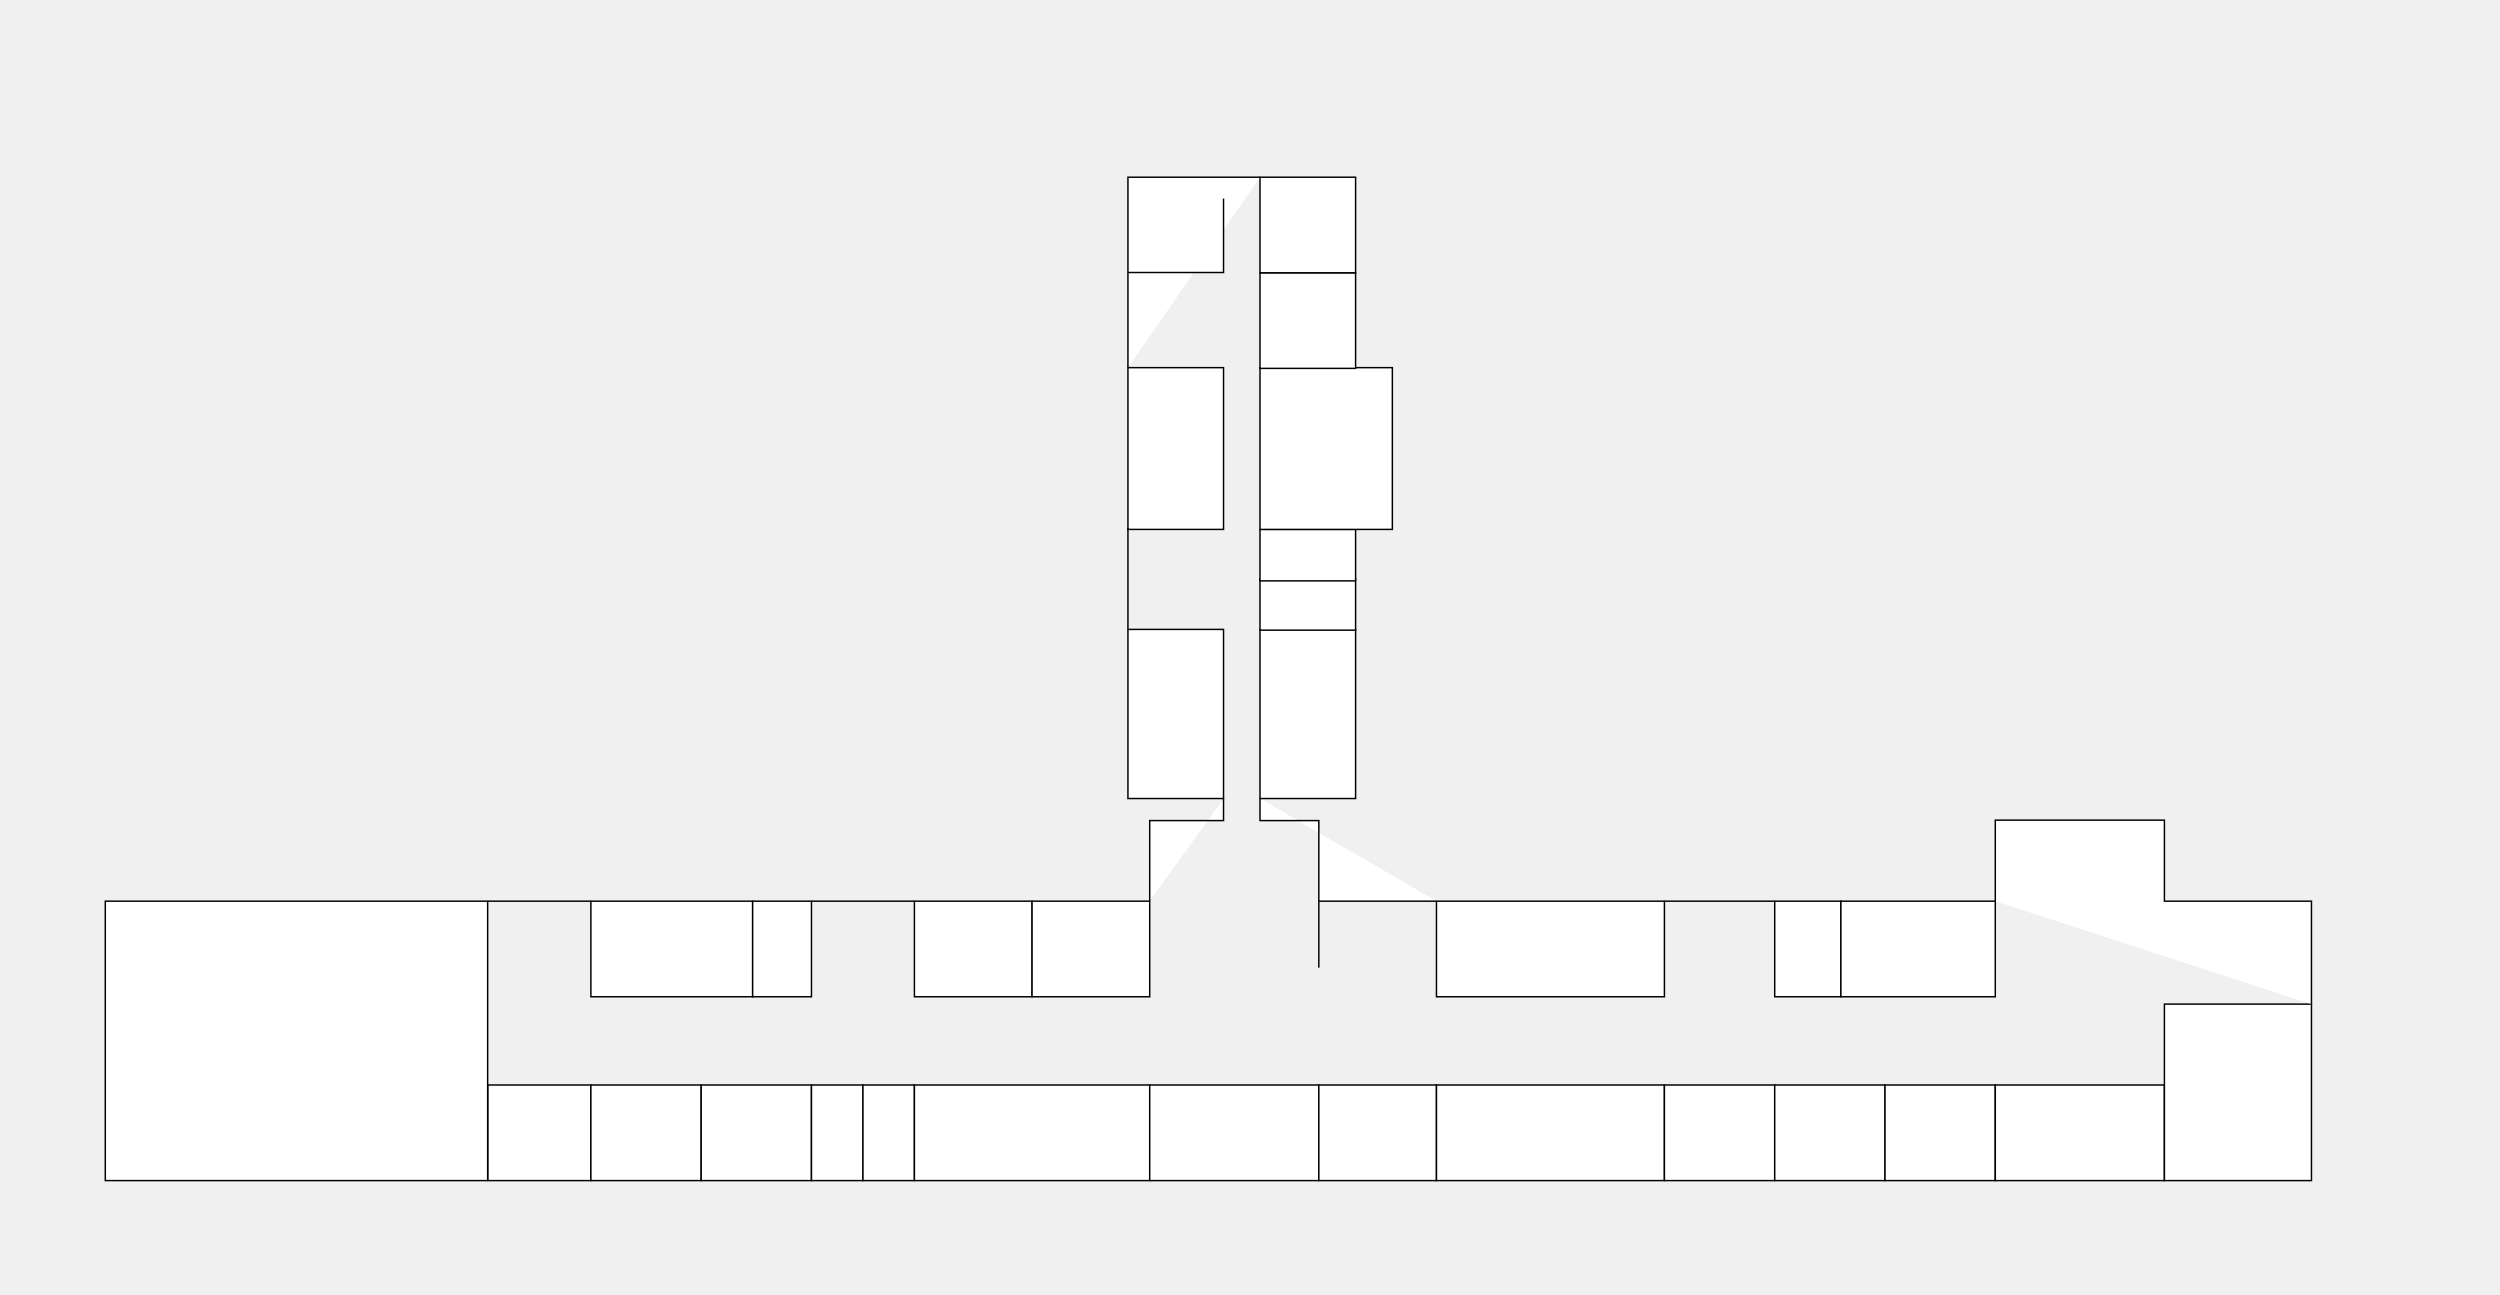
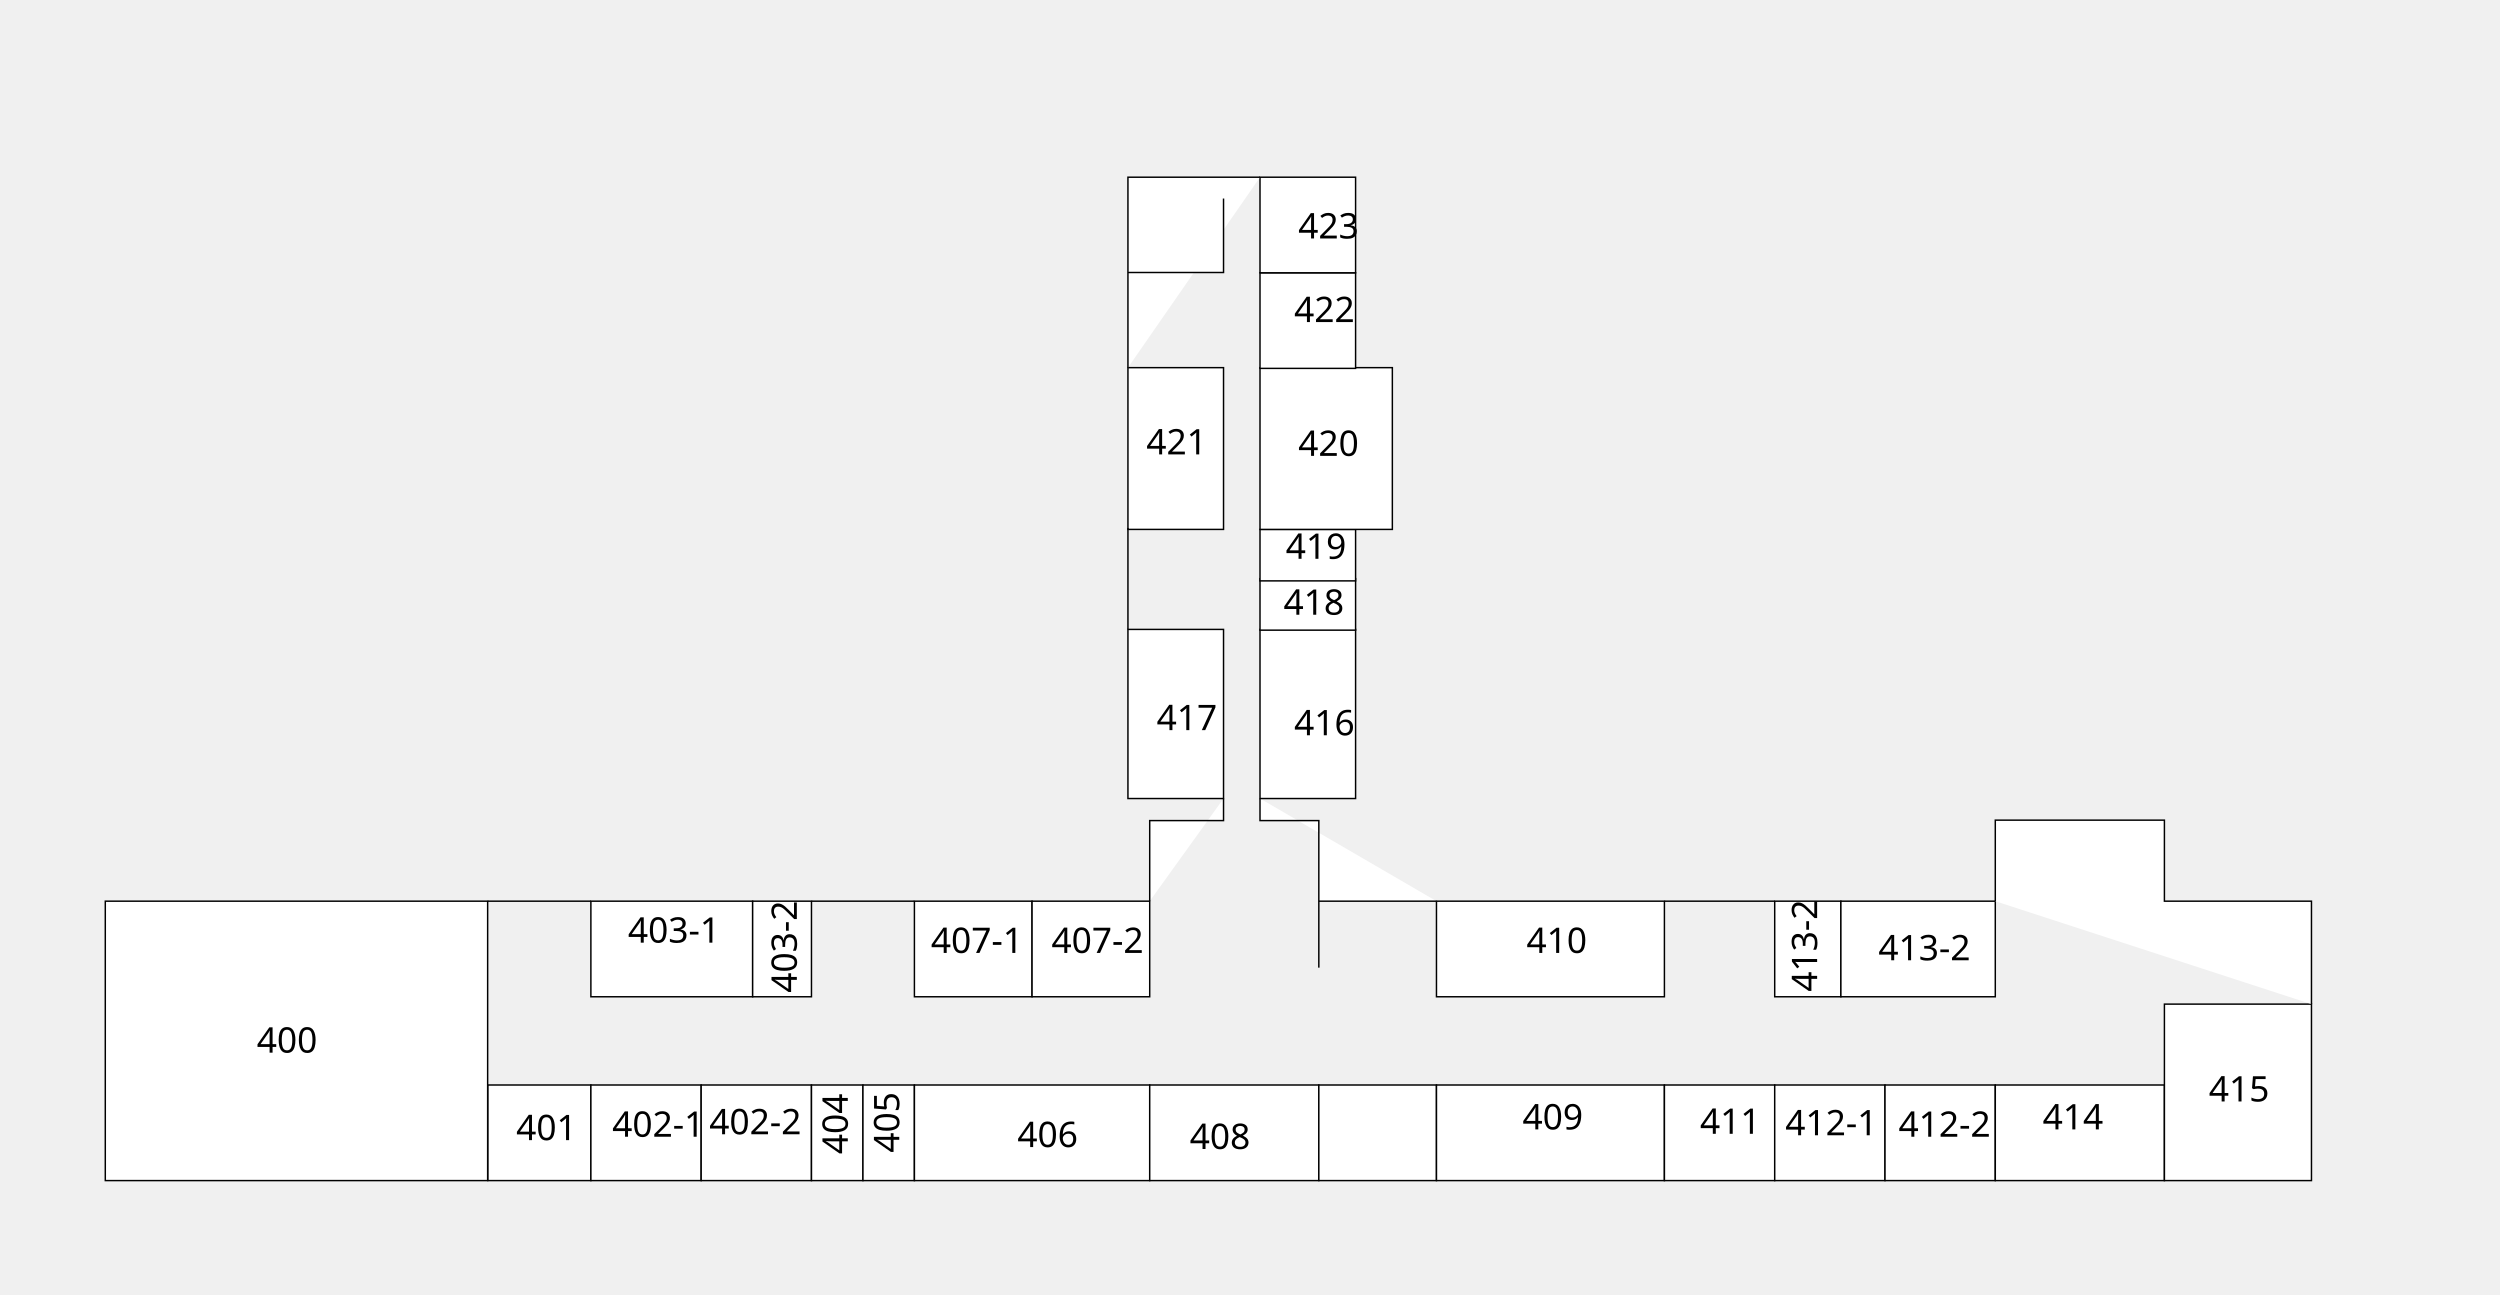
- <svg xmlns="http://www.w3.org/2000/svg" version="1.1" id="Layer_1" x="0px" y="0px" viewBox="0 0 1700 880" style="enable-background:new 0 0 1700 880;" xml:space="preserve">
+ <svg xmlns="http://www.w3.org/2000/svg" version="1.1" id="Layer_1" x="0px" y="0px" viewBox="-49 311 1700 880" style="enable-background:new -49 311 1700 880;" xml:space="preserve">
  <style type="text/css">
	.st0{fill:#FFFFFF;stroke:#000000;stroke-miterlimit:10;}
+ 	.st1{fill:none;stroke:#000000;stroke-miterlimit:10;}
+ 	.st2{font-family:'Sylfaen';}
+ 	.st3{font-size:24px;}
</style>
-   <rect id="x400" x="71.6" y="612.8" class="st0" width="260" height="190" />
-   <rect id="x401" x="331.8" y="737.8" class="st0" width="70" height="65" />
-   <rect id="x402-1" x="401.8" y="737.8" class="st0" width="75" height="65" />
-   <rect id="x402-2" x="476.8" y="737.8" class="st0" width="75" height="65" />
-   <rect id="x403-1" x="401.8" y="612.8" class="st0" width="110" height="65" />
-   <rect id="x403-2" x="511.8" y="612.8" class="st0" width="40" height="65" />
-   <rect id="x404" x="551.8" y="737.8" class="st0" width="35" height="65" />
-   <rect id="x405" x="586.8" y="737.8" class="st0" width="35" height="65" />
-   <rect id="x406" x="621.8" y="737.8" class="st0" width="160" height="65" />
-   <rect id="x407-1" x="621.8" y="612.8" class="st0" width="80" height="65" />
-   <rect id="x407-2" x="701.8" y="612.8" class="st0" width="80" height="65" />
-   <rect id="x408" x="781.8" y="737.8" class="st0" width="115" height="65" />
-   <rect id="xtoilet" x="896.8" y="737.8" class="st0" width="80" height="65" />
-   <rect id="x409" x="976.8" y="737.8" class="st0" width="155" height="65" />
-   <rect id="x410" x="976.8" y="612.8" class="st0" width="155" height="65" />
-   <rect id="x411" x="1131.8" y="737.8" class="st0" width="75" height="65" />
-   <rect id="x412-1" x="1206.8" y="737.8" class="st0" width="75" height="65" />
-   <rect id="x412-2" x="1281.8" y="737.8" class="st0" width="75" height="65" />
-   <rect id="x413-2" x="1206.8" y="612.8" class="st0" width="45" height="65" />
-   <rect id="x413-1" x="1251.8" y="612.8" class="st0" width="105" height="65" />
-   <rect id="x414" x="1356.8" y="737.8" class="st0" width="115" height="65" />
-   <rect id="x415" x="1471.8" y="682.8" class="st0" width="100" height="120" />
-   <polyline id="XMLID_2_" class="st0" points="1571.8,682.8 1571.8,612.8 1471.8,612.8 1471.8,557.7 1356.8,557.7 1356.8,612.8 " />
-   <line id="XMLID_3_" class="st0" x1="1206.8" y1="612.8" x2="1131.8" y2="612.8" />
-   <line id="XMLID_4_" class="st0" x1="551.8" y1="612.8" x2="621.8" y2="612.8" />
-   <line id="XMLID_5_" class="st0" x1="401.8" y1="612.8" x2="331.6" y2="612.8" />
-   <polyline id="XMLID_6_" class="st0" points="976.8,612.8 896.8,612.8 896.8,658 896.8,558 856.8,558 856.8,543 " />
-   <polyline id="XMLID_1_" class="st0" points="781.8,612.8 781.8,558 832,558 832,543 " />
-   <rect id="x416" x="856.8" y="428" class="st0" width="65" height="115" />
-   <rect id="x417" x="767" y="428" class="st0" width="65" height="115" />
-   <rect id="x418" x="856.8" y="393.5" class="st0" width="65" height="35" />
-   <rect id="x419" x="856.8" y="360" class="st0" width="65" height="35" />
-   <rect id="x420" x="856.8" y="250" class="st0" width="90" height="110" />
-   <rect id="x421" x="767" y="250" class="st0" width="65" height="110" />
-   <line id="XMLID_9_" class="st0" x1="767" y1="359" x2="767" y2="428" />
-   <rect id="x422" x="856.8" y="185.5" class="st0" width="65" height="65" />
-   <rect id="x423" x="856.8" y="120.5" class="st0" width="65" height="65" />
-   <polyline id="XMLID_7_" class="st0" points="856.8,120.5 767,120.5 767,250 " />
-   <polyline id="XMLID_8_" class="st0" points="767,185.3 832,185.3 832,135 " />
+   <rect id="x400" x="22.6" y="923.8" class="st0" width="260" height="190" />
+   <rect id="x401" x="282.8" y="1048.8" class="st0" width="70" height="65" />
+   <rect id="x402-1" x="352.8" y="1048.8" class="st0" width="75" height="65" />
+   <rect id="x402-2" x="427.8" y="1048.8" class="st0" width="75" height="65" />
+   <rect id="x403-1" x="352.8" y="923.8" class="st0" width="110" height="65" />
+   <rect id="x403-2" x="462.8" y="923.8" class="st0" width="40" height="65" />
+   <rect id="x404" x="502.8" y="1048.8" class="st0" width="35" height="65" />
+   <rect id="x405" x="537.8" y="1048.8" class="st0" width="35" height="65" />
+   <rect id="x406" x="572.8" y="1048.8" class="st0" width="160" height="65" />
+   <rect id="x407-1" x="572.8" y="923.8" class="st0" width="80" height="65" />
+   <rect id="x407-2" x="652.8" y="923.8" class="st0" width="80" height="65" />
+   <rect id="x408" x="732.8" y="1048.8" class="st0" width="115" height="65" />
+   <rect id="xtoilet" x="847.8" y="1048.8" class="st0" width="80" height="65" />
+   <rect id="x409" x="927.8" y="1048.8" class="st0" width="155" height="65" />
+   <rect id="x410" x="927.8" y="923.8" class="st0" width="155" height="65" />
+   <rect id="x411" x="1082.8" y="1048.8" class="st0" width="75" height="65" />
+   <rect id="x412-1" x="1157.8" y="1048.8" class="st0" width="75" height="65" />
+   <rect id="x412-2" x="1232.8" y="1048.8" class="st0" width="75" height="65" />
+   <rect id="x413-2" x="1157.8" y="923.8" class="st0" width="45" height="65" />
+   <rect id="x413-1" x="1202.8" y="923.8" class="st0" width="105" height="65" />
+   <rect id="x414" x="1307.8" y="1048.8" class="st0" width="115" height="65" />
+   <rect id="x415" x="1422.8" y="993.8" class="st0" width="100" height="120" />
+   <polyline id="XMLID_2_" class="st0" points="1522.8,993.8 1522.8,923.8 1422.8,923.8 1422.8,868.7 1307.8,868.7 1307.8,923.8 " />
+   <line id="XMLID_3_" class="st1" x1="1157.8" y1="923.8" x2="1082.8" y2="923.8" />
+   <line id="XMLID_4_" class="st1" x1="502.8" y1="923.8" x2="572.8" y2="923.8" />
+   <line id="XMLID_5_" class="st1" x1="352.8" y1="923.8" x2="282.6" y2="923.8" />
+   <polyline id="XMLID_6_" class="st0" points="927.8,923.8 847.8,923.8 847.8,969 847.8,869 807.8,869 807.8,854 " />
+   <polyline id="XMLID_1_" class="st0" points="732.8,923.8 732.8,869 783,869 783,854 " />
+   <rect id="x416" x="807.8" y="739" class="st0" width="65" height="115" />
+   <rect id="x417" x="718" y="739" class="st0" width="65" height="115" />
+   <rect id="x418" x="807.8" y="704.5" class="st0" width="65" height="35" />
+   <rect id="x419" x="807.8" y="671" class="st0" width="65" height="35" />
+   <rect id="x420" x="807.8" y="561" class="st0" width="90" height="110" />
+   <rect id="x421" x="718" y="561" class="st0" width="65" height="110" />
+   <line id="XMLID_9_" class="st1" x1="718" y1="670" x2="718" y2="739" />
+   <rect id="x422" x="807.8" y="496.5" class="st0" width="65" height="65" />
+   <rect id="x423" x="807.8" y="431.5" class="st0" width="65" height="65" />
+   <polyline id="XMLID_7_" class="st0" points="807.8,431.5 718,431.5 718,561 " />
+   <polyline id="XMLID_8_" class="st0" points="718,496.3 783,496.3 783,446 " />
+   <text transform="matrix(1 0 0 1 125.6 1026.8)" class="st2 st3">400</text>
+   <text transform="matrix(1 0 0 1 302 1086.3)" class="st2 st3">401</text>
+   <text transform="matrix(1 0 0 1 367.3 1084)" class="st2 st3">402-1</text>
+   <text transform="matrix(1 0 0 1 433.3 1082.3)" class="st2 st3">402-2</text>
+   <text transform="matrix(1 0 0 1 378 952)" class="st2 st3">403-1</text>
+   <text transform="matrix(4.489659e-011 -1 1 4.489659e-011 492.8449 986.0488)" class="st2 st3">403-2</text>
+   <text transform="matrix(4.489659e-011 -1 1 4.489659e-011 527.498 1095.803)" class="st2 st3">404</text>
+   <text transform="matrix(4.489659e-011 -1 1 4.489659e-011 562.498 1094.803)" class="st2 st3">405</text>
+   <text transform="matrix(1 0 0 1 642.8 1091)" class="st2 st3">406</text>
+   <text transform="matrix(1 0 0 1 584 959)" class="st2 st3">407-1</text>
+   <text transform="matrix(1 0 0 1 666 959)" class="st2 st3">407-2</text>
+   <text transform="matrix(1 0 0 1 760 1092.3)" class="st2 st3">408</text>
+   <text transform="matrix(1 0 0 1 986.3 1079)" class="st2 st3">409</text>
+   <text transform="matrix(1 0 0 1 989 959)" class="st2 st3">410</text>
+   <text transform="matrix(1 0 0 1 1107 1082)" class="st2 st3">411</text>
+   <text transform="matrix(1 0 0 1 1165 1083)" class="st2 st3">412-1</text>
+   <text transform="matrix(1 0 0 1 1242 1084)" class="st2 st3">412-2</text>
+   <text transform="matrix(4.489659e-011 -1 1 4.489659e-011 1186.645 985.3496)" class="st2 st3">413-2</text>
+   <text transform="matrix(1 0 0 1 1228.3 964)" class="st2 st3">413-2</text>
+   <text transform="matrix(1 0 0 1 1340 1079)" class="st2 st3">414</text>
+   <text transform="matrix(1 0 0 1 1453 1060)" class="st2 st3">415</text>
+   <text transform="matrix(1 0 0 1 831 811)" class="st2 st3">416</text>
+   <text transform="matrix(1 0 0 1 737.5 807.5)" class="st2 st3">417</text>
+   <text transform="matrix(1 0 0 1 823.8 729)" class="st2 st3">418</text>
+   <text transform="matrix(1 0 0 1 825.3 691)" class="st2 st3">419</text>
+   <text transform="matrix(1 0 0 1 833.8 621)" class="st2 st3">420</text>
+   <text transform="matrix(1 0 0 1 730.5 620)" class="st2 st3">421</text>
+   <text transform="matrix(1 0 0 1 831 530)" class="st2 st3">422</text>
+   <text transform="matrix(1 0 0 1 833.8 473.15)" class="st2 st3">423</text>
</svg>
